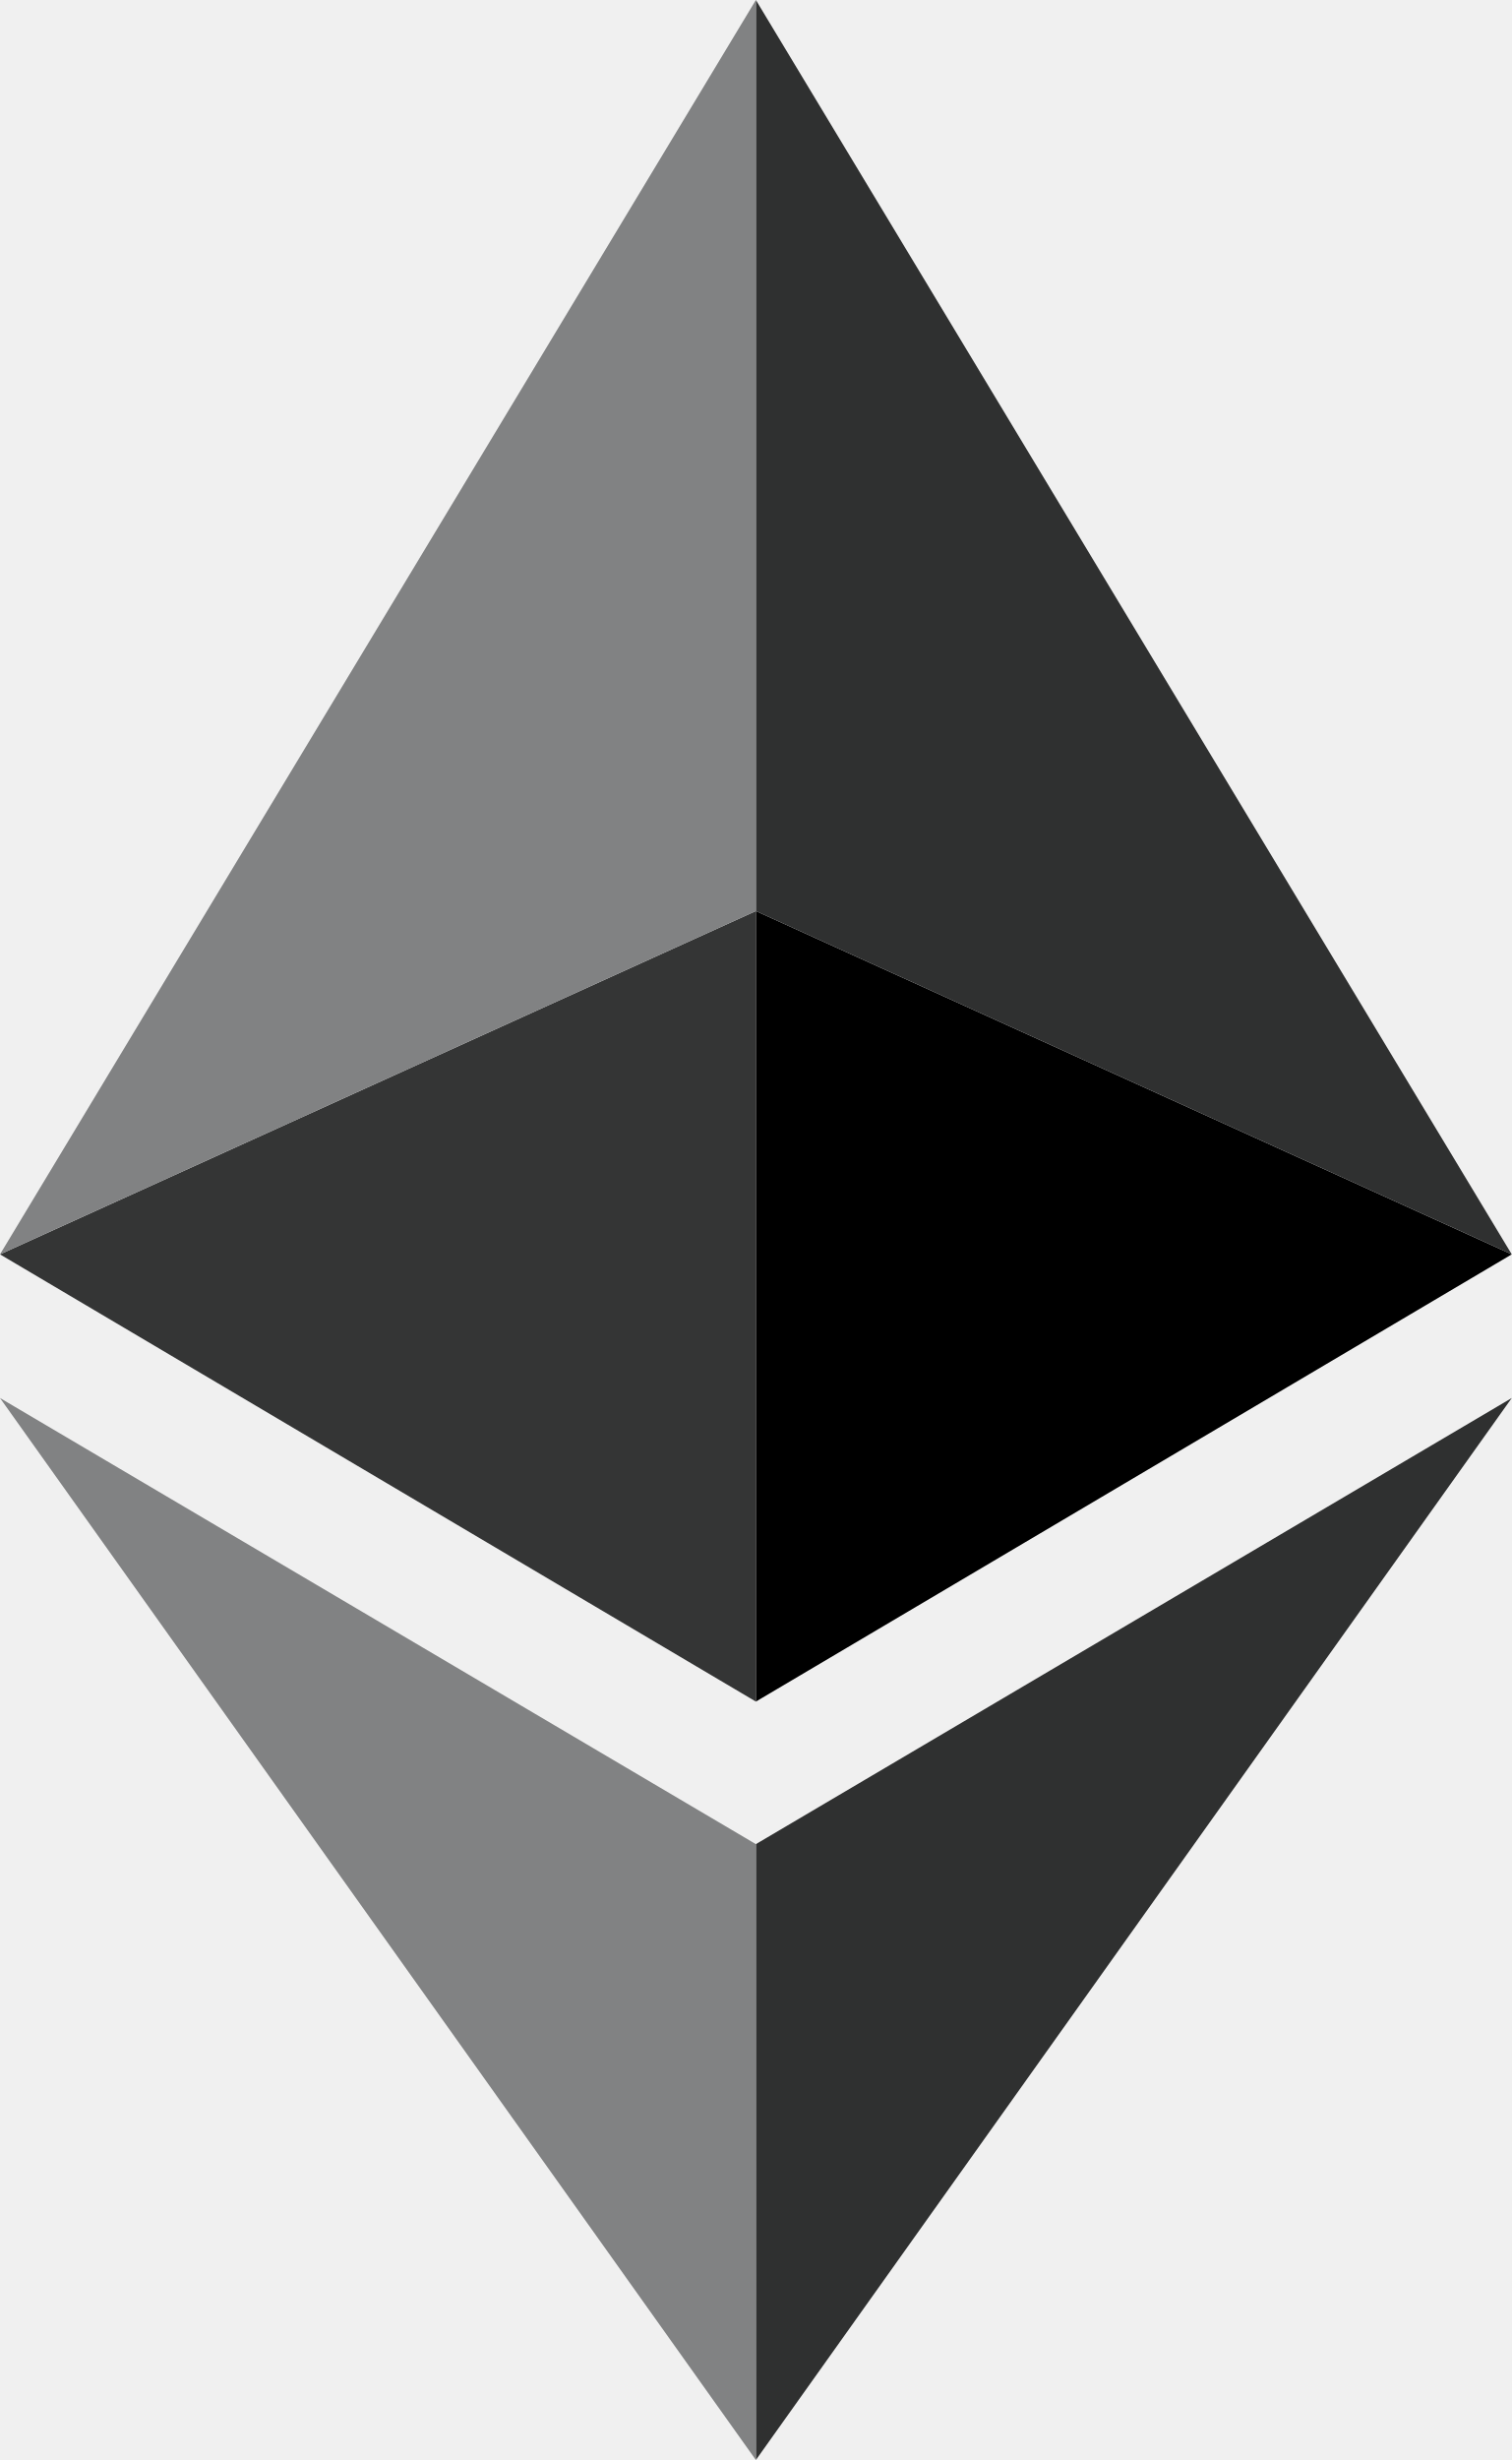
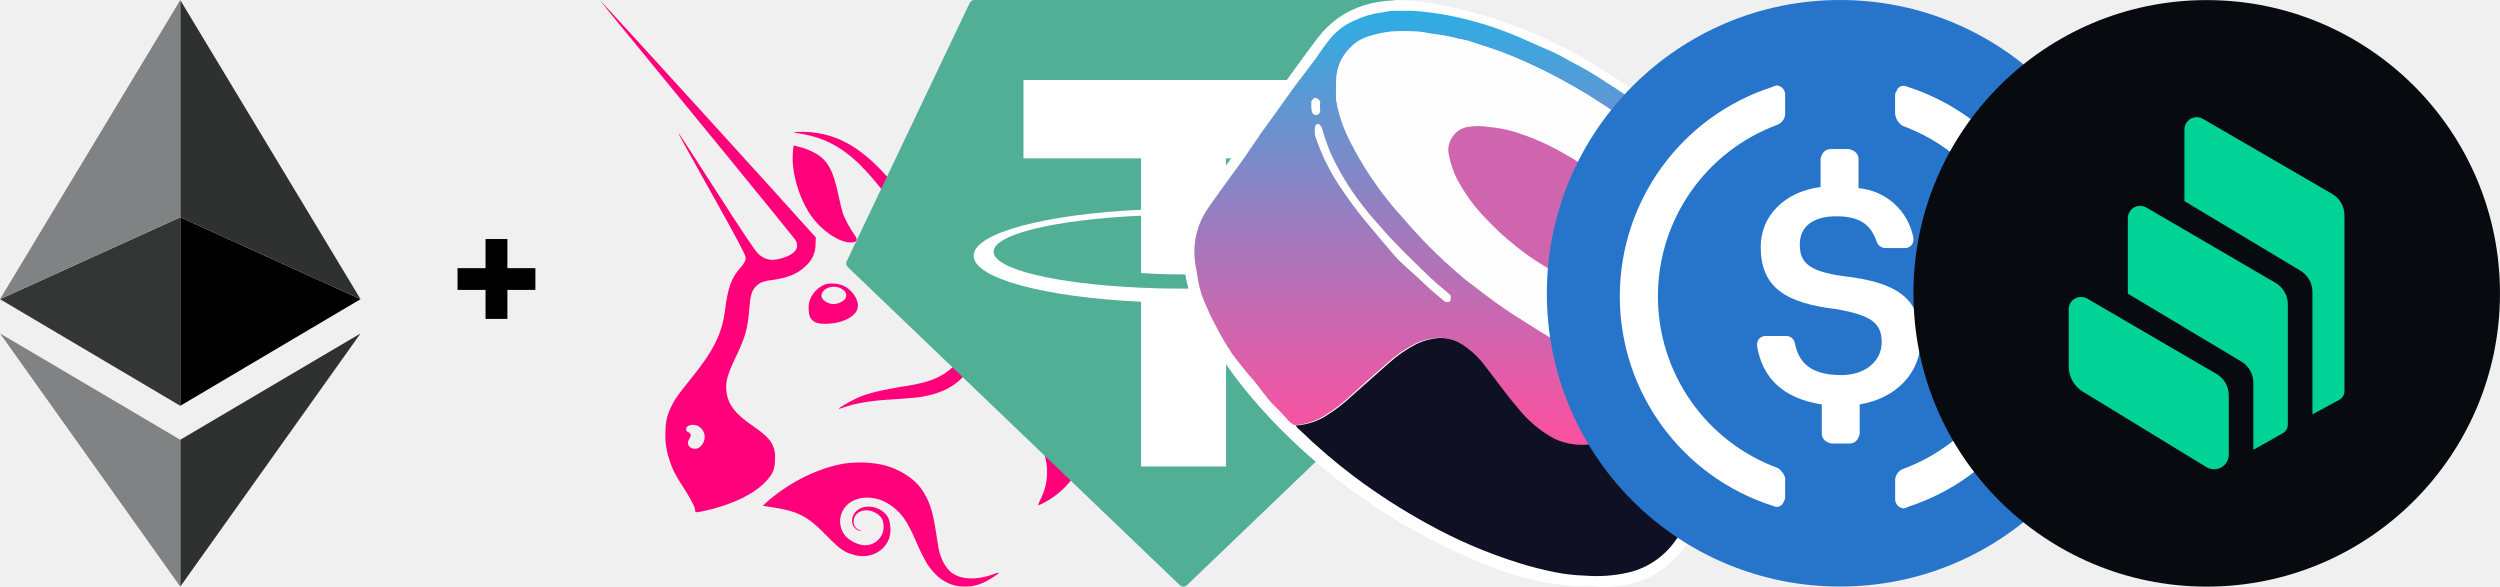
- <svg xmlns="http://www.w3.org/2000/svg" id="Layer_1" data-name="Layer 1" viewBox="0 0 122.94 200">
+ <svg xmlns="http://www.w3.org/2000/svg" id="Layer_1" data-name="Layer 1" viewBox="0 0 852.47 200.05">
  <defs>
-     <style>.cls-1{fill:#2f3030;}.cls-2{fill:#818283;}.cls-3{fill:#343535;}</style>
+     <style>.cls-1{fill:none;}.cls-2{fill:#2f3030;}.cls-3{fill:#818283;}.cls-4{fill:#343535;}.cls-5{font-size:48px;stroke:#000;stroke-miterlimit:10;stroke-width:4px;font-family:MyriadPro-Regular, Myriad Pro;}.cls-6,.cls-7{fill:#ff007a;}.cls-18,.cls-7,.cls-8,.cls-9{fill-rule:evenodd;}.cls-8{fill:#50af95;}.cls-10,.cls-9{fill:#fff;}.cls-11{clip-path:url(#clip-path);}.cls-12{fill:url(#linear-gradient);}.cls-13{fill:#0f1023;}.cls-14{fill:#fefefe;}.cls-15{fill:#cf65ae;}.cls-16{fill:#2775ca;}.cls-17{fill:#070a0e;}.cls-18{fill:#00d395;}</style>
+     <clipPath id="clip-path" transform="translate(-257.27 -284.1)">
+       <path class="cls-1" d="M742.39,380.31c-3.35-3.26-7.26-6.24-10.24-9.78s-6.15-7.26-9.31-11.08A123.53,123.53,0,0,1,715,348.93a71.22,71.22,0,0,1-9.31-18.62,11.27,11.27,0,0,1,0-3.07,1.41,1.41,0,0,1,1.12-.93,2.7,2.7,0,0,1,1.3,1.77c.74,2.51,1.58,4.93,2.51,7.35a86.67,86.67,0,0,0,11.18,18.62c2,2.7,4.28,5.22,6.51,7.73,4.75,5.59,10.15,10.61,15.36,15.73,2.24,2.24,4.66,4.19,7.08,6.24l1.21,1.12c0,2.23,0,2.23-1.77,2.23a100.48,100.48,0,0,1-7.82-6.79m-36.87-57.07c-1.11-.47-1.11-2.05-1.11-4.56.37-.47.74-1.31,1.49-1.21s1.11.65,1.58,1.21a13.41,13.41,0,0,0,0,3.35c0,.37-.65,1.12-.65,1.12a3.89,3.89,0,0,1-.9.11l-.41,0m22.81-34.91a30.3,30.3,0,0,0-8.84,2.6,22,22,0,0,0-8.47,6.15c-1.87,2.23-3.54,4.75-5.22,7.17l-7.07,9.31c-3.73,5.3-7.54,10.52-11.36,15.82L681,338.69c-3.91,5.4-7.92,10.8-11.73,16.29a26,26,0,0,0-4.75,15.18,32.85,32.85,0,0,0,.84,6.7,46.32,46.32,0,0,0,1.67,7.82,94.86,94.86,0,0,0,5.59,12,87,87,0,0,0,4.84,8.1q3.54,4.83,7.54,9.31c2,2.51,4.37,5.86,6,7.54s3.45,3.35,5,5.21a7.91,7.91,0,0,0,2.7,2.24,22,22,0,0,0,10.7-3.54,55.31,55.31,0,0,0,8.2-6.33q6.33-5.78,12.56-11.17a45,45,0,0,1,9.78-6.8,21.44,21.44,0,0,1,7.54-1.95,13.53,13.53,0,0,1,7.35,1.86,29.31,29.31,0,0,1,7.64,6.7c3.91,4.94,7.45,10.06,11.54,14.8a40.26,40.26,0,0,0,13.32,11.08A22.17,22.17,0,0,0,800,436.26a21.91,21.91,0,0,0,7.35-2.61,47.26,47.26,0,0,0,9.31-7.35,12.12,12.12,0,0,0,2.14-2.7,2.88,2.88,0,0,0-2.51-.84,4.16,4.16,0,0,1-1.86-1.21,1.58,1.58,0,0,1,.65-2,7.21,7.21,0,0,1,2.7,0,12.62,12.62,0,0,0,3.72.93,33.13,33.13,0,0,1,3-4.09,1.87,1.87,0,0,0,.56-1.21c-.37-.75-1.3-.75-1.86-.75a138.11,138.11,0,0,1-15.27-4.84C803.46,408,799.18,406,795,404a128.5,128.5,0,0,1-13.22-7.26l-5-3.16c-4.09-2.52-8.1-5.22-11.91-8.1-2.15-1.49-4-3.17-6.15-4.66a47,47,0,0,1-4.09-3.35A165.35,165.35,0,0,1,736,358.8a109.74,109.74,0,0,1-10.52-13.22,107.59,107.59,0,0,1-9.31-16.29,43.87,43.87,0,0,1-3.26-11,38.32,38.32,0,0,1,0-5.67,15.89,15.89,0,0,1,4.75-12.29,14,14,0,0,1,5.58-3.63,41.29,41.29,0,0,1,8.29-1.87,76.1,76.1,0,0,1,9.31,0q2.34.27,4.65.75a54.73,54.73,0,0,1,7.92,1.4,20.53,20.53,0,0,0,4.46,1c5,1.68,9.59,3,14.9,5.21s10.52,4.66,15.55,7.36a196.17,196.17,0,0,1,21.31,13.31c3.91,2.7,8.85,6.42,11.46,8.47s4.93,4.38,7.44,6.52A140.9,140.9,0,0,1,840,350a132,132,0,0,1,12.57,15.26,114.57,114.57,0,0,1,10.61,16h1.31c2.14.37,4.28,1.11,6.33,1.67a80.88,80.88,0,0,0-6-12.84,42.34,42.34,0,0,0-3.82-6.15c-3.26-4-6.24-8-9.31-11.82a140,140,0,0,0-10.05-10.89,101.64,101.64,0,0,0-9.31-8.66c-2.89-2.24-5.59-4.75-8.47-7.08-5.87-4.47-11.83-8.93-18.16-12.84a114,114,0,0,0-13.31-7.82,62.82,62.82,0,0,0-6.61-3.45c-5.21-2.14-9.59-4.37-14.52-6.24a114.24,114.24,0,0,0-13.41-4.28,102.16,102.16,0,0,0-18.8-3.07h-5.87a20,20,0,0,0-4.75.57" />
+     </clipPath>
+     <linearGradient id="linear-gradient" x1="583.88" y1="484.33" x2="585.05" y2="484.33" gradientTransform="translate(61683.07 -73742.52) rotate(90) scale(126.3)" gradientUnits="userSpaceOnUse">
+       <stop offset="0" stop-color="#29afe5" />
+       <stop offset="0.28" stop-color="#6a92cf" />
+       <stop offset="0.63" stop-color="#b770b6" />
+       <stop offset="0.88" stop-color="#e75aa6" />
+       <stop offset="1" stop-color="#fa52a0" />
+     </linearGradient>
  </defs>
-   <polygon class="cls-1" points="61.47 149.93 61.47 200 122.94 113.66 61.47 149.93" />
-   <polygon points="61.47 74.07 61.47 138.34 122.94 101.98 61.47 74.07" />
-   <polygon class="cls-1" points="61.47 0 61.47 74.07 122.94 101.98 61.47 0" />
-   <polygon class="cls-2" points="61.47 149.93 61.47 200 0 113.66 61.47 149.93" />
-   <polygon class="cls-3" points="61.47 74.07 61.47 138.34 0 101.98 61.47 74.07" />
-   <polygon class="cls-2" points="61.47 0 61.47 74.07 0 101.98 61.47 0" />
+   <polygon class="cls-2" points="61.47 149.95 61.47 200.03 122.94 113.69 61.47 149.95" />
+   <polygon points="61.47 74.09 61.47 138.37 122.94 102.01 61.47 74.09" />
+   <polygon class="cls-2" points="61.47 0.03 61.47 74.09 122.94 102.01 61.47 0.03" />
+   <polygon class="cls-3" points="61.47 149.95 61.47 200.03 0 113.69 61.47 149.95" />
+   <polygon class="cls-4" points="61.47 74.09 61.47 138.37 0 102.01 61.47 74.09" />
+   <polygon class="cls-3" points="61.47 0.03 61.47 74.09 0 102.01 61.47 0.03" />
+   <text class="cls-5" transform="translate(155.61 112.07)">+</text>
+   <path class="cls-6" d="M529.91,329.62c-2.16-.31-2.27-.41-1.24-.52a34.14,34.14,0,0,1,9.7.83c7.43,1.75,14.13,6.29,21.25,14.23l1.86,2.17,2.68-.41a57.45,57.45,0,0,1,33,4.12c2.69,1.24,6.91,3.71,7.43,4.33a9.72,9.72,0,0,1,.72,2.89c.72,4.85.41,8.46-1.13,11.24-.83,1.55-.83,2-.31,3.31a3.1,3.1,0,0,0,2.78,1.75c2.48,0,5.06-3.92,6.3-9.39l.51-2.16.93,1c5.26,5.88,9.39,14,10,19.8l.21,1.55-.93-1.34a17.34,17.34,0,0,0-4.95-5.26c-3.51-2.37-7.22-3.1-17-3.61-8.87-.52-13.92-1.24-18.87-2.89-8.46-2.79-12.79-6.4-22.8-19.7a94.68,94.68,0,0,0-10-11.76C543.94,334,537.85,330.86,529.91,329.62Z" transform="translate(-257.27 -284.1)" />
+   <path class="cls-6" d="M606.76,329.67a22.31,22.31,0,0,1,1.85-8.87,7.4,7.4,0,0,1,.93-1.75,3.87,3.87,0,0,1-.41,1.55,19.55,19.55,0,0,0-.41,9.07c.72,4.65,1,5.26,6,10.32,2.27,2.37,4.95,5.36,6,6.6l1.75,2.27-1.75-1.65a64,64,0,0,0-8.25-6.5c-.72-.41-.83-.41-1.34.1s-.52,1-.52,4c-.1,4.64-.72,7.53-2.27,10.52-.82,1.54-.92,1.23-.2-.52.51-1.34.62-2,.62-6.39,0-9-1-11.14-7.33-14.75-1.54-.93-4.23-2.27-5.77-3a24.1,24.1,0,0,1-2.79-1.35c.21-.2,6.29,1.55,8.67,2.58,3.61,1.45,4.22,1.55,4.64,1.45C606.45,333.08,606.65,332.25,606.76,329.67Z" transform="translate(-257.27 -284.1)" />
+   <path class="cls-6" d="M534.14,358.09c-4.33-6-7.12-15.27-6.5-22.18l.21-2.17,1,.21a24,24,0,0,1,6.6,2.48c4.13,2.47,6,5.88,7.74,14.33.51,2.48,1.24,5.37,1.55,6.3a37.09,37.09,0,0,0,4.12,7.42c1.14,1.65.41,2.48-2.16,2.27C542.81,366.34,537.55,362.73,534.14,358.09Z" transform="translate(-257.27 -284.1)" />
+   <path class="cls-6" d="M601.5,389.91c-20.43-8.25-27.65-15.37-27.65-27.44,0-1.75.11-3.19.11-3.19a20.8,20.8,0,0,1,1.75,1.34c4.13,3.3,8.77,4.74,21.66,6.6,7.53,1.13,11.86,2,15.78,3.3,12.48,4.13,20.22,12.58,22.07,24a41.78,41.78,0,0,1-.61,12.9c-.73,2.57-2.79,7.32-3.3,7.42-.11,0-.31-.51-.31-1.34a16.79,16.79,0,0,0-6-11.65C620.68,398.16,615.11,395.38,601.5,389.91Z" transform="translate(-257.27 -284.1)" />
+   <path class="cls-6" d="M587.06,393.31a24.86,24.86,0,0,0-1-4.33l-.51-1.54.93,1.13a18.21,18.21,0,0,1,3.3,6c.72,2,.72,2.58.72,5.78s-.1,3.82-.72,5.57a18.75,18.75,0,0,1-4.33,6.91c-3.72,3.82-8.57,5.88-15.48,6.81-1.23.1-4.74.41-7.84.62-7.73.41-12.89,1.23-17.53,2.88-.62.21-1.24.42-1.34.31s3-2.06,5.57-3.3c3.61-1.75,7.32-2.68,15.47-4.12a71.2,71.2,0,0,0,9.18-1.86C583.65,411,588.71,403,587.06,393.31Z" transform="translate(-257.27 -284.1)" />
+   <path class="cls-6" d="M596.44,409.92q-4-8.82-1.85-16.71c.2-.51.41-1,.61-1a4.46,4.46,0,0,1,1.45.72c1.24.83,3.81,2.27,10.42,5.88,8.35,4.54,13.1,8.05,16.4,12.07a25.54,25.54,0,0,1,5.46,12.48,40.79,40.79,0,0,1-.51,12.27c-2.27,8.77-7.43,15.79-15,19.81a13.55,13.55,0,0,1-2.17,1,8.35,8.35,0,0,1,.93-2.27,20.44,20.44,0,0,0,.93-16c-1.13-3.5-3.51-7.73-8.25-14.85C599.23,415.08,597.89,412.91,596.44,409.92Z" transform="translate(-257.27 -284.1)" />
+   <path class="cls-6" d="M519.6,454.53c7.63-6.4,17-10.94,25.68-12.38a38.18,38.18,0,0,1,13.31.52c5.46,1.44,10.41,4.53,13,8.35s3.61,6.91,4.75,14c.41,2.78.93,5.67,1,6.29.82,3.71,2.48,6.6,4.54,8.15,3.2,2.37,8.77,2.47,14.23.41a6.46,6.46,0,0,1,1.76-.51c.2.2-2.58,2.06-4.44,3a14.61,14.61,0,0,1-7.43,1.75c-4.95,0-9.18-2.58-12.58-7.73a58.38,58.38,0,0,1-3.4-6.81c-3.61-8.36-5.47-10.83-9.7-13.62-3.71-2.37-8.46-2.89-12.07-1.13a7.77,7.77,0,0,0-2.68,12.07,10.6,10.6,0,0,0,5.88,3.09,6.29,6.29,0,0,0,7.12-6.29c0-2.48-.93-3.92-3.41-5.06-3.3-1.44-6.91.21-6.8,3.41a2.82,2.82,0,0,0,2,2.78c.82.42.82.42.2.31-3-.62-3.71-4.33-1.34-6.7,2.89-2.89,9-1.65,11,2.37a10.78,10.78,0,0,1,.2,7c-1.75,4.54-6.7,6.91-11.75,5.57-3.41-.92-4.85-1.85-9-6.08-7.22-7.43-10-8.87-20.32-10.42l-2-.31Z" transform="translate(-257.27 -284.1)" />
+   <path class="cls-7" d="M465.34,288.57c24,29.19,61.07,74.57,62.92,77.05,1.55,2.06.93,4-1.65,5.46a15.64,15.64,0,0,1-5.88,1.65,7.44,7.44,0,0,1-5-2.16c-.93-.93-4.95-6.81-14-20.94-6.91-10.83-12.79-19.81-12.89-19.91-.41-.2-.41-.2,12.17,22.28,7.94,14.13,10.52,19.19,10.52,19.81,0,1.34-.41,2.06-2.06,3.91-2.79,3.1-4,6.61-4.95,13.93-1,8.15-3.82,13.92-11.76,23.72-4.64,5.78-5.36,6.81-6.5,9.18a17.54,17.54,0,0,0-2.06,8.25,25.82,25.82,0,0,0,1.34,10.11c1,3.3,2.17,5.47,4.95,9.7,2.37,3.71,3.82,6.5,3.82,7.53,0,.82.2.82,3.92,0,8.87-2.06,16.19-5.57,20.21-9.9,2.48-2.69,3.1-4.13,3.1-7.84a8.54,8.54,0,0,0-.72-4.34c-1-2.26-3-4.12-7.22-7-5.57-3.82-7.95-6.91-8.57-11-.51-3.5.11-5.87,3.2-12.37,3.2-6.71,4-9.49,4.54-16.3.31-4.33.83-6.09,2.06-7.43s2.48-2,5.68-2.37c5.26-.72,8.66-2.06,11.34-4.64a9.7,9.7,0,0,0,3.51-7.53l.1-2.37-1.34-1.45c-4.85-5.57-72-79.42-72.3-79.42C461.73,284.13,463.38,286.09,465.34,288.57ZM497,435.24a4.26,4.26,0,0,0-1.34-5.67c-1.76-1.14-4.44-.62-4.44.93a1.06,1.06,0,0,0,.83,1c.93.51,1,1,.31,2.16s-.72,2.17.2,2.89C494,437.72,496,437.1,497,435.24Z" transform="translate(-257.27 -284.1)" />
+   <path class="cls-7" d="M538.78,381a9.18,9.18,0,0,0-5.57,6.08c-.41,1.65-.2,4.64.52,5.57,1.13,1.44,2.17,1.86,5,1.86,5.68,0,10.52-2.48,11-5.47.52-2.48-1.65-5.88-4.64-7.43A10.51,10.51,0,0,0,538.78,381Zm6.6,5.15c.83-1.24.52-2.58-1-3.5-2.78-1.76-7-.31-7,2.37,0,1.34,2.17,2.78,4.23,2.78A5.64,5.64,0,0,0,545.38,386.14Z" transform="translate(-257.27 -284.1)" />
+   <path class="cls-8" d="M587.93,285.11,546,373.17a1.71,1.71,0,0,0,.36,2L659.59,483.65a1.73,1.73,0,0,0,2.39,0L775.2,375.17a1.7,1.7,0,0,0,.37-2l-41.92-88.06a1.71,1.71,0,0,0-1.55-1H589.49a1.7,1.7,0,0,0-1.56,1Z" transform="translate(-257.27 -284.1)" />
+   <path class="cls-9" d="M675.33,382.21h0c-.81.06-5,.31-14.38.31-7.45,0-12.74-.22-14.59-.31h0c-28.8-1.27-50.29-6.28-50.29-12.28s21.49-11,50.29-12.29v19.58c1.88.13,7.27.45,14.72.45,8.94,0,13.42-.37,14.23-.44V357.65c28.73,1.28,50.17,6.29,50.17,12.28s-21.43,11-50.17,12.27h0Zm0-26.58V338.1h40.1V311.38H606.26V338.1h40.09v17.52c-32.59,1.5-57.09,7.95-57.09,15.69s24.5,14.18,57.09,15.68v56.16h29V387c32.51-1.49,57-7.94,57-15.67s-24.45-14.18-57-15.68h0Zm0,0" transform="translate(-257.27 -284.1)" />
+   <path class="cls-10" d="M801.3,484c-20,.57-36.81-6.32-53-14.39a204.14,204.14,0,0,1-57.61-42.52C679.81,415.53,670.4,403,664.38,388c-5.79-14.45-4.3-27.16,5.17-39.68,12.73-16.83,24.29-34.54,37.08-51.32,8.58-11.24,21.49-14.09,34.69-12.31,35.1,4.72,64.48,21.68,91,44.31,15.56,13.26,28.75,28.23,38.06,46.66,8.47,16.78,8.14,32-3.87,47.18-11.32,14.31-22.22,29-32.13,44.32-8.41,13-19.64,18-33.11,16.88" transform="translate(-257.27 -284.1)" />
+   <g class="cls-11">
+     <rect class="cls-12" x="407.16" y="3.66" width="206.34" height="148.93" />
+   </g>
+   <path class="cls-13" d="M821.8,420.06a33.63,33.63,0,0,1,2.79-4.1,1.85,1.85,0,0,0,.56-1.21h1.58a58.77,58.77,0,0,0,14,1.77,35.31,35.31,0,0,0,13.87-1.77,16.58,16.58,0,0,0,10.8-11.26,25.06,25.06,0,0,0,0-12.29,57.33,57.33,0,0,0-3-9.31c0-.65.84-.47,1.3,0,2.14,0,4.29,1.12,6.33,1.67a40.8,40.8,0,0,1,2.33,8,35.06,35.06,0,0,1,0,10.33,22.92,22.92,0,0,1-4.47,11.64c-13.12,18.62-26.34,36.68-39.47,55.11a27,27,0,0,1-15.64,10.62,48.69,48.69,0,0,1-15.17,1.11,60.27,60.27,0,0,1-9.87-1.11,116.35,116.35,0,0,1-12.48-3.17A165.5,165.5,0,0,1,744,462.7a209.36,209.36,0,0,1-24.76-15.92,197.45,197.45,0,0,1-18.62-15.92c-.56-.56-1.21-.93-1.49-1.68a21.8,21.8,0,0,0,10.71-3.54,54.41,54.41,0,0,0,8.19-6.33q6.33-5.67,12.57-11.17a44.85,44.85,0,0,1,9.77-6.79,21.46,21.46,0,0,1,7.54-2,13.67,13.67,0,0,1,7.36,1.86,29.45,29.45,0,0,1,7.63,6.7c3.91,4.94,7.45,10.06,11.54,14.81a40.48,40.48,0,0,0,12.94,11,22.11,22.11,0,0,0,12.95,1.77,21.69,21.69,0,0,0,7.35-2.61,47.26,47.26,0,0,0,9.31-7.35,11.9,11.9,0,0,0,2.14-2.7c1.12,0,2.14.56,3.17,0a2.13,2.13,0,0,0,1.11-1.77,2.22,2.22,0,0,0-1.58-1m5.4,1.3c-1.4,1.68-1.21,2.42,0,2.89a5.65,5.65,0,0,0,1.3,0l5.4.65a50.94,50.94,0,0,0,10.62,0c1.39,0,3.07,0,4.28-1a1.88,1.88,0,0,0-1-2.43,71.61,71.61,0,0,1-20.57-.09" transform="translate(-257.27 -284.1)" />
+   <path class="cls-14" d="M862.48,382a56.37,56.37,0,0,1,3,9.31,24.83,24.83,0,0,1,0,12.29,16.52,16.52,0,0,1-10.8,11.26,35.28,35.28,0,0,1-13.87,1.77,58.12,58.12,0,0,1-14-1.77h-1.59c0-.65-1.3-.65-1.86-.74a140.79,140.79,0,0,1-15.26-4.84c-4.47-1.68-8.76-3.63-13-5.68A130.28,130.28,0,0,1,782,396.32l-5-3.17c-4.1-2.51-8.1-5.21-11.92-8.1-2.14-1.49-4-3.16-6.14-4.65a47.13,47.13,0,0,1-4.1-3.35,167,167,0,0,1-18.62-18.62,111.74,111.74,0,0,1-10.52-13.22,108.45,108.45,0,0,1-9.31-16.29,44.11,44.11,0,0,1-3.44-10.62,38.32,38.32,0,0,1,0-5.67,15.92,15.92,0,0,1,4.84-12,14,14,0,0,1,5.59-3.63,41.19,41.19,0,0,1,8.28-1.87,76.1,76.1,0,0,1,9.31,0,49,49,0,0,1,5.12.75,55.72,55.72,0,0,1,7.91,1.39,14.69,14.69,0,0,1,4.47,1c5,1.67,10.06,3.16,14.9,5.21s10.52,4.66,15.54,7.36a195.74,195.74,0,0,1,21.51,13.31c3.91,2.7,7.63,5.59,11.45,8.47s4.93,4.38,7.45,6.52a140.84,140.84,0,0,1,11.45,11.08,131.22,131.22,0,0,1,11.82,15,115.63,115.63,0,0,1,10,16.76m-46.54,3.54a11.64,11.64,0,0,0,4.93-.56,7.34,7.34,0,0,0,5.77-5.12,10.93,10.93,0,0,0,0-5.21,30,30,0,0,0-4.37-10.34,67.85,67.85,0,0,0-12.48-14.71,87.18,87.18,0,0,0-7-6.05,90.3,90.3,0,0,0-13.13-8.75,79.6,79.6,0,0,0-17.13-7.35,44,44,0,0,0-7.63-1.4,23.87,23.87,0,0,0-7.73,0,8.2,8.2,0,0,0-6.33,8.29,31.78,31.78,0,0,0,2.89,9.31,60.27,60.27,0,0,0,10.7,14.61,100.05,100.05,0,0,0,13.6,11.83,96,96,0,0,0,14.15,8.65,65.87,65.87,0,0,0,13.12,5.12,43.49,43.49,0,0,0,10.8,1.68Z" transform="translate(-257.27 -284.1)" />
+   <path class="cls-15" d="M816.12,386.49A43.67,43.67,0,0,1,806,384.82a66.49,66.49,0,0,1-13.12-5.12,96.08,96.08,0,0,1-14.8-8.66,100,100,0,0,1-13.6-11.82A60.3,60.3,0,0,1,754,345a31.59,31.59,0,0,1-2.89-9.31,8.19,8.19,0,0,1,6.33-8.28,23.87,23.87,0,0,1,7.73,0,44,44,0,0,1,7.63,1.39A80.13,80.13,0,0,1,790,336.13a88.7,88.7,0,0,1,13.13,8.75,87.18,87.18,0,0,1,7,6.05,67.62,67.62,0,0,1,12.48,14.71A30,30,0,0,1,826.92,376a11,11,0,0,1,0,5.22,7.34,7.34,0,0,1-5.77,5.12,11.54,11.54,0,0,1-5,.18" transform="translate(-257.27 -284.1)" />
+   <path class="cls-16" d="M884.73,484.1a100,100,0,1,0-100-100A99.76,99.76,0,0,0,884.73,484.1Z" transform="translate(-257.27 -284.1)" />
+   <path class="cls-10" d="M912.23,399.94c0-14.59-8.75-19.59-26.25-21.67-12.5-1.67-15-5-15-10.83s4.17-9.59,12.5-9.59c7.5,0,11.67,2.5,13.75,8.75a3.15,3.15,0,0,0,2.92,2.09h6.67a2.85,2.85,0,0,0,2.91-2.92v-.42A20.8,20.8,0,0,0,891,348.27v-10c0-1.67-1.25-2.92-3.33-3.33H881.4c-1.67,0-2.92,1.25-3.33,3.33v9.58c-12.5,1.67-20.42,10-20.42,20.42,0,13.75,8.33,19.17,25.83,21.25,11.67,2.08,15.42,4.58,15.42,11.25S893.07,412,885.15,412c-10.83,0-14.58-4.58-15.83-10.83a3,3,0,0,0-2.92-2.5h-7.08a2.85,2.85,0,0,0-2.92,2.91V402c1.67,10.42,8.33,17.92,22.08,20v10c0,1.67,1.25,2.92,3.34,3.33h6.25c1.66,0,2.91-1.25,3.33-3.33V422c12.5-2.08,20.83-10.83,20.83-22.08Z" transform="translate(-257.27 -284.1)" />
+   <path class="cls-10" d="M863.48,443.69a62.36,62.36,0,0,1,0-117.09,4.17,4.17,0,0,0,2.5-4.16V316.6a3.17,3.17,0,0,0-2.5-3.33,2.47,2.47,0,0,0-1.66.42,75,75,0,0,0,0,142.91,2.53,2.53,0,0,0,3.75-1.66c.41-.42.41-.84.41-1.67v-5.83C866,446.19,864.73,444.52,863.48,443.69Zm44.17-130a2.53,2.53,0,0,0-3.75,1.66c-.42.42-.42.84-.42,1.67v5.83A5.52,5.52,0,0,0,906,327a62.34,62.34,0,0,1,0,117.08,4.21,4.21,0,0,0-2.5,4.17v5.83a3.18,3.18,0,0,0,2.5,3.34,2.5,2.5,0,0,0,1.67-.42,75.3,75.3,0,0,0,0-143.33Z" transform="translate(-257.27 -284.1)" />
+   <path class="cls-17" d="M1009.73,484.13a100,100,0,1,0-100-100A100,100,0,0,0,1009.73,484.13Z" transform="translate(-257.27 -284.1)" />
+   <path class="cls-18" d="M967.5,417.66a10.07,10.07,0,0,1-4.82-8.58V389.54a4.21,4.21,0,0,1,6.32-3.62l44.09,25.71a8.38,8.38,0,0,1,4.17,7.25v20.24a5,5,0,0,1-5,5,5.11,5.11,0,0,1-2.64-.74Zm65.72-37.09a8.42,8.42,0,0,1,4.17,7.25V428.9a3.34,3.34,0,0,1-1.71,2.92l-9.65,5.43a1.68,1.68,0,0,1-.39.16V414.6a8.4,8.4,0,0,0-4.09-7.21l-38.72-23.16V358.48a4.21,4.21,0,0,1,6.32-3.62Zm19.3-30.34a8.39,8.39,0,0,1,4.18,7.26v60a3.4,3.4,0,0,1-1.77,2.95l-9.15,4.94V383.61a8.41,8.41,0,0,0-4.07-7.2l-39.58-23.74V328.25a4.32,4.32,0,0,1,.56-2.11,4.21,4.21,0,0,1,5.74-1.52Z" transform="translate(-257.27 -284.1)" />
</svg>
